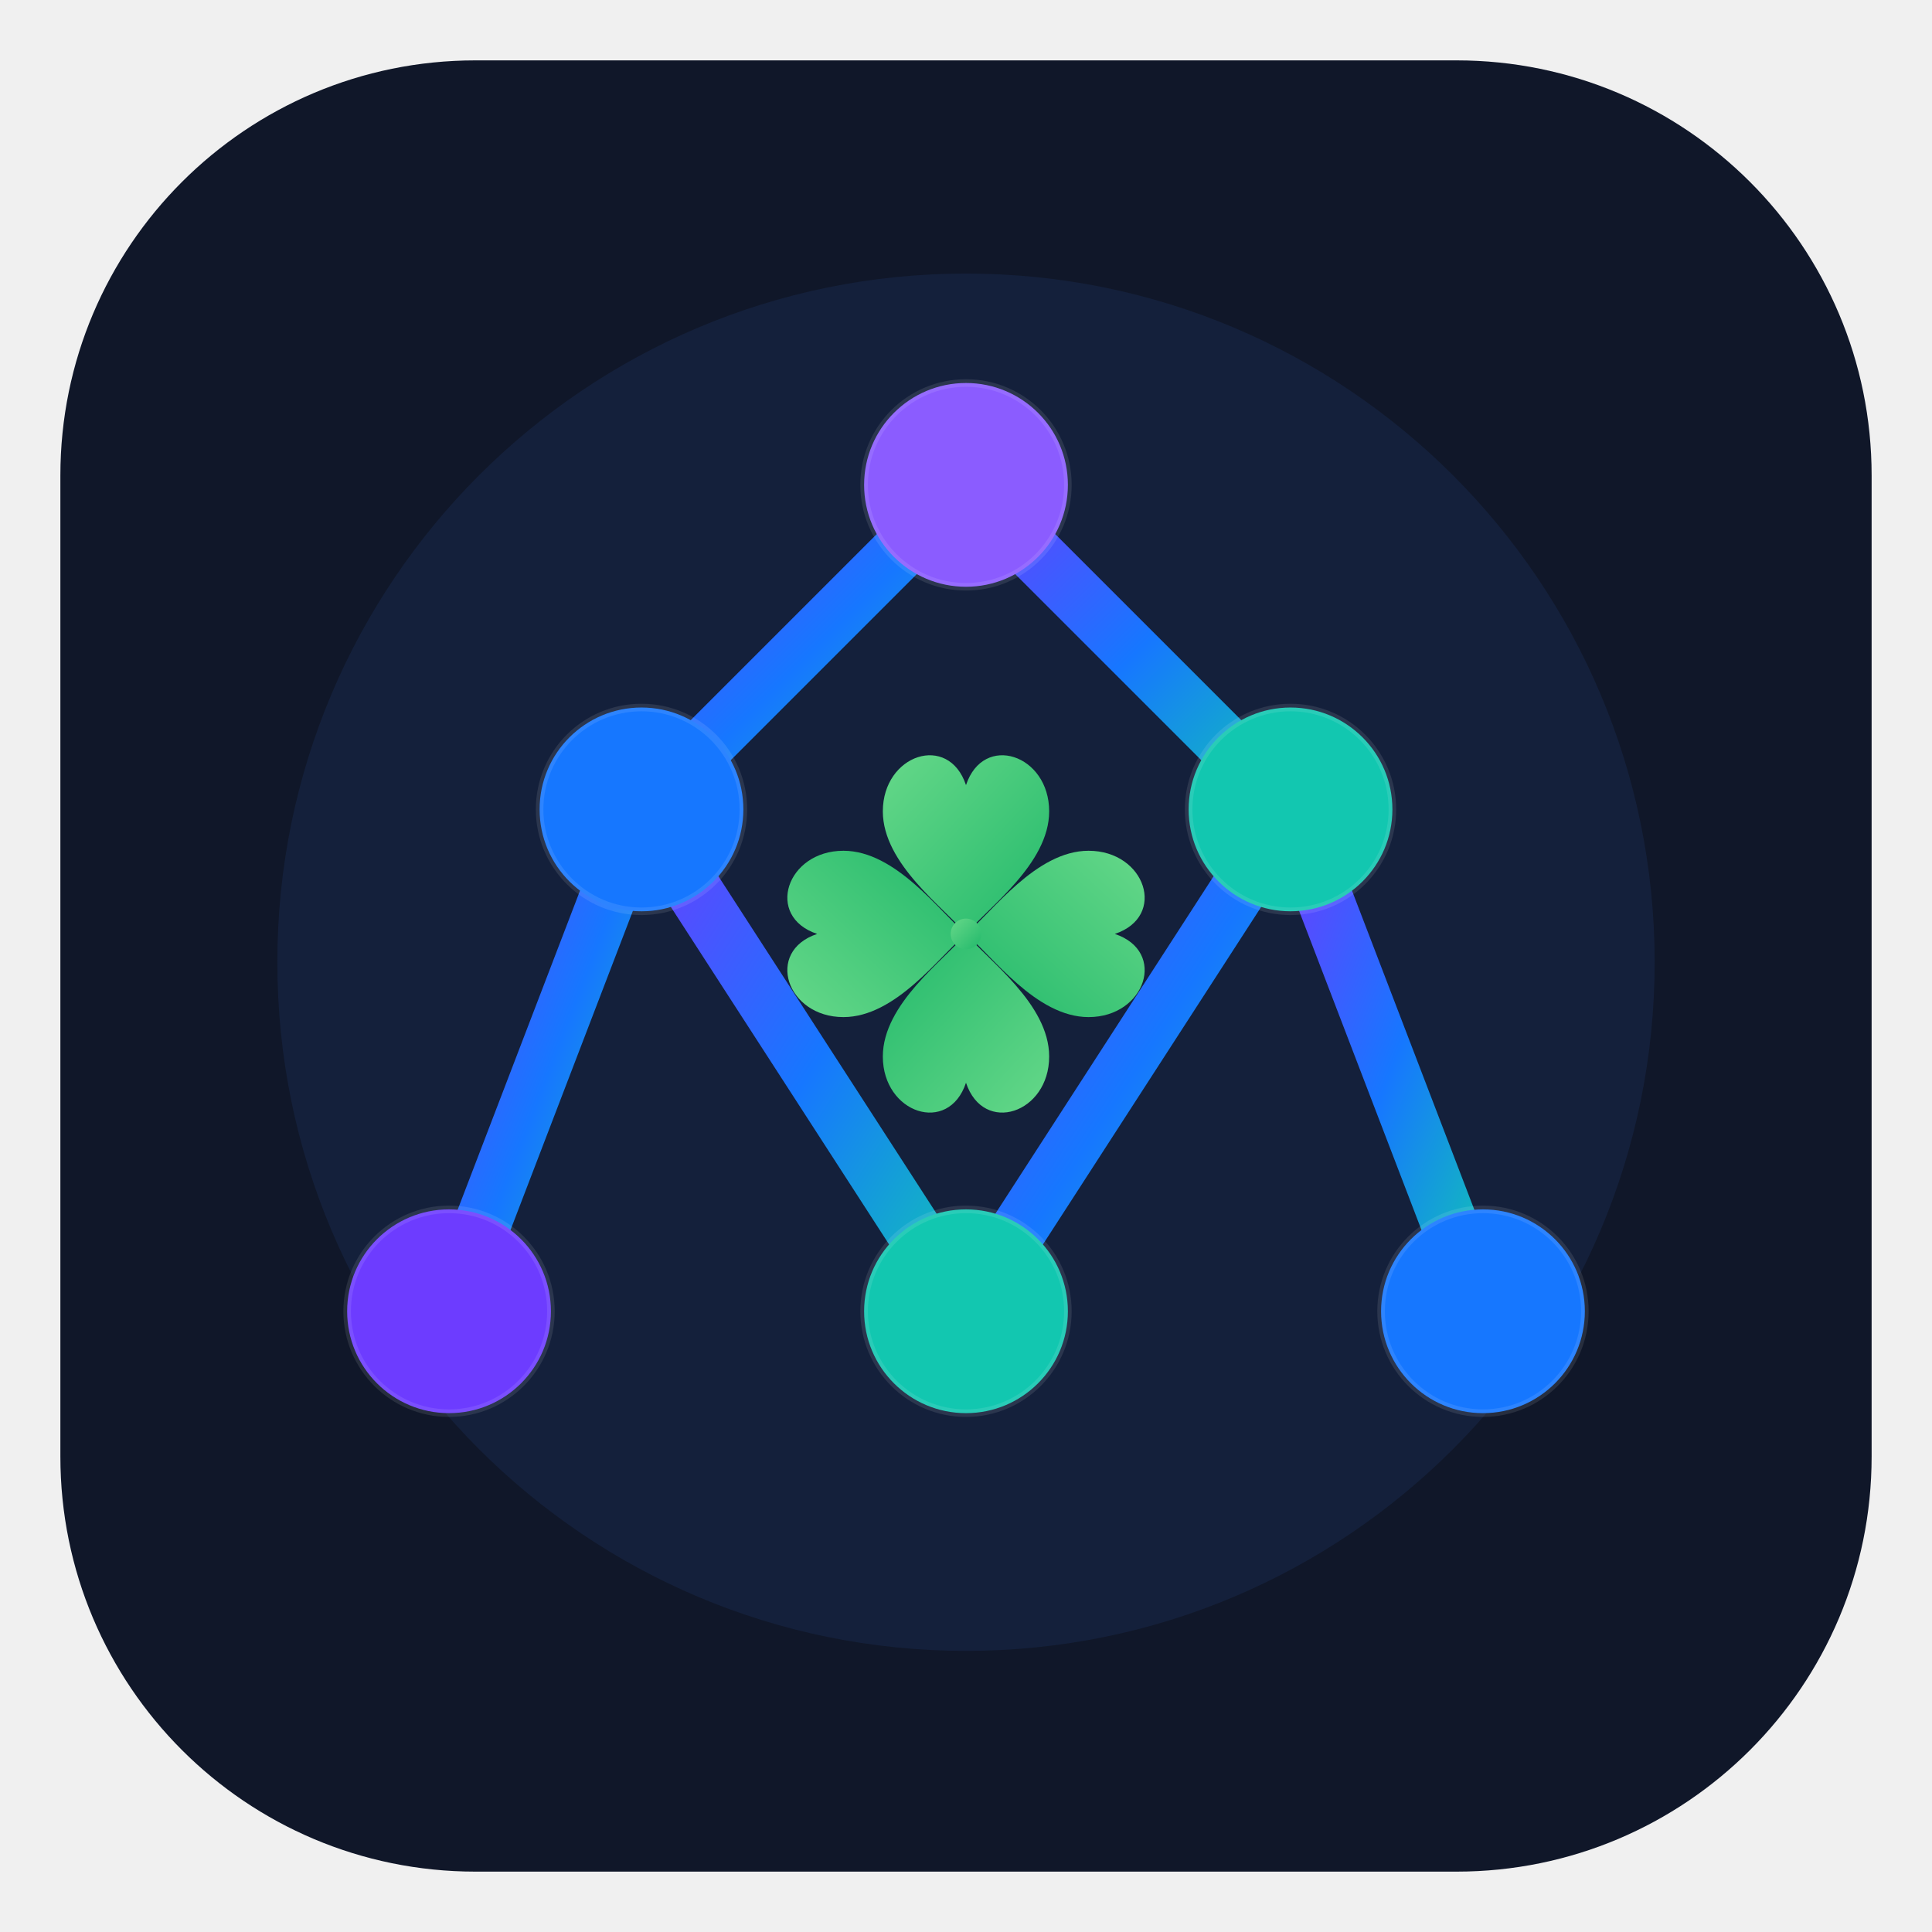
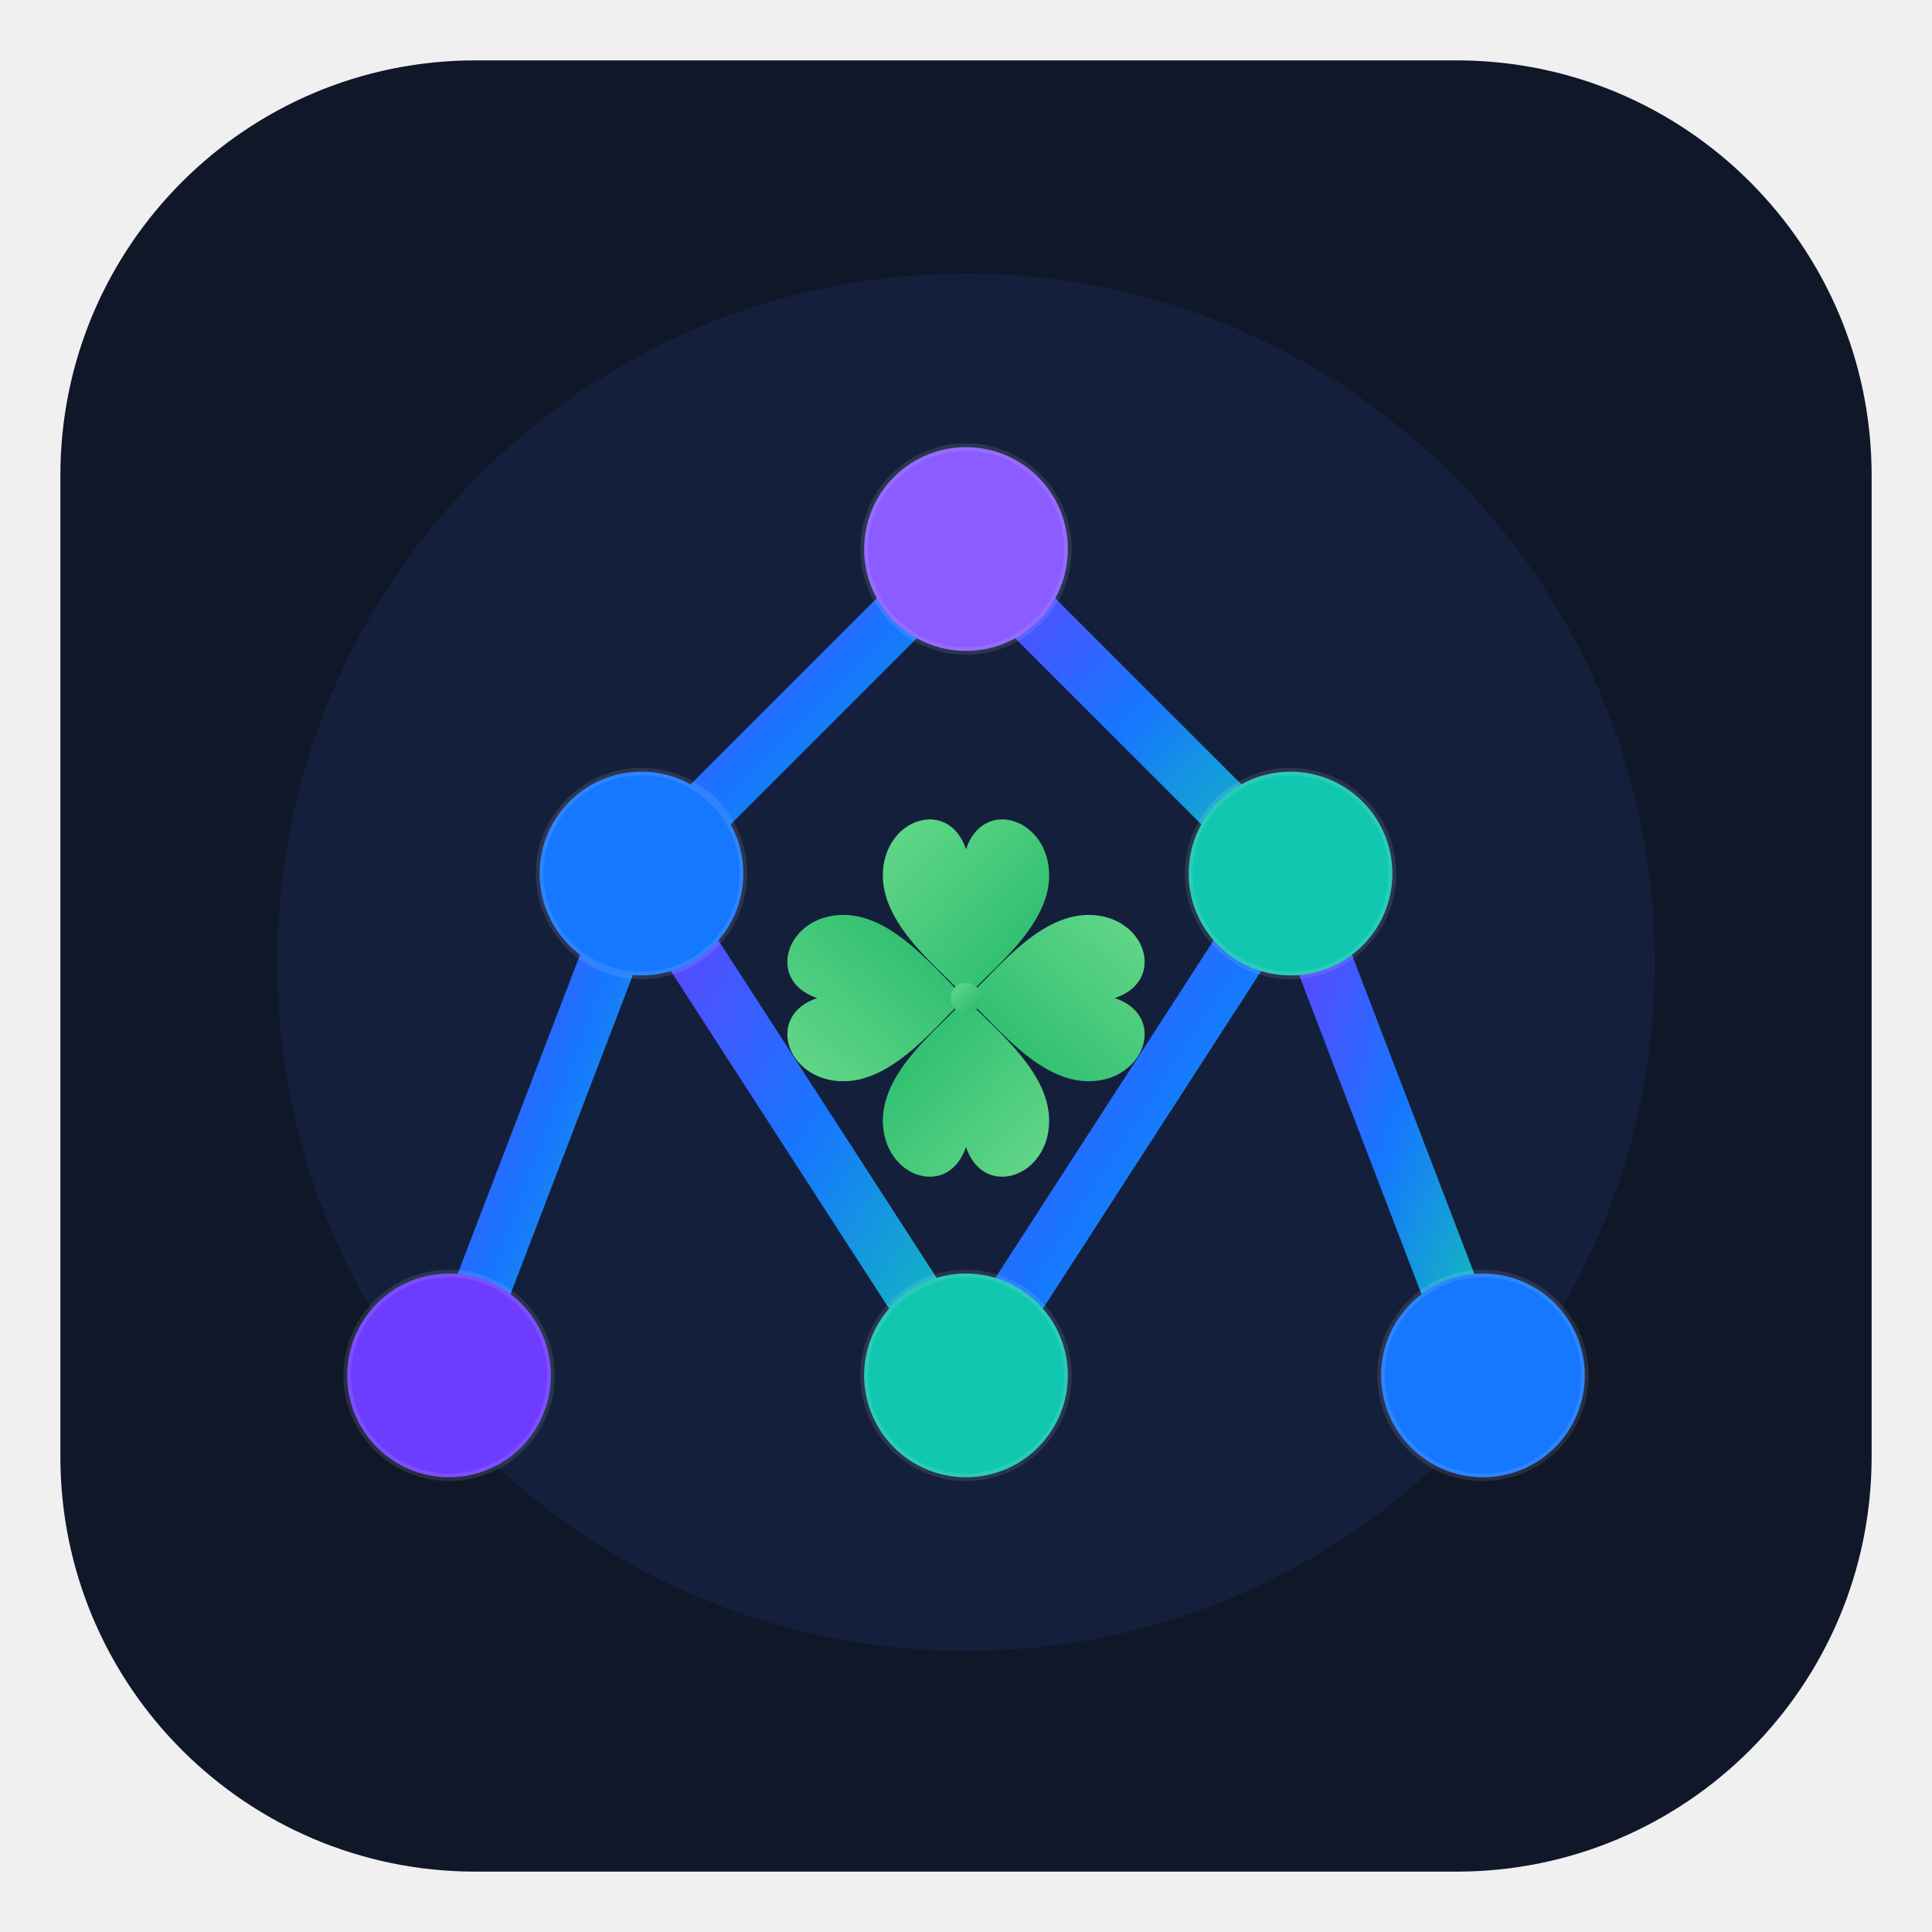
<svg xmlns="http://www.w3.org/2000/svg" width="1024" height="1024" viewBox="0 0 1024 1024">
  <defs>
    <linearGradient id="atlasGrad" x1="0" y1="0" x2="1" y2="1">
      <stop offset="0%" stop-color="#6D3CFF" />
      <stop offset="52%" stop-color="#1677FF" />
      <stop offset="100%" stop-color="#12C7B0" />
    </linearGradient>
    <linearGradient id="atlasGrad2" x1="0" y1="0" x2="1" y2="0">
      <stop offset="0%" stop-color="#8B5CFF" />
      <stop offset="100%" stop-color="#6D3CFF" />
    </linearGradient>
    <linearGradient id="cloverGrad" x1="0" y1="0" x2="1" y2="1">
      <stop offset="0%" stop-color="#66D889" />
      <stop offset="100%" stop-color="#22B96B" />
    </linearGradient>
    <filter id="softShadow" x="-30%" y="-30%" width="160%" height="160%">
      <feDropShadow dx="0" dy="8" stdDeviation="10" flood-color="#101729" flood-opacity="0.14" />
    </filter>
  </defs>
  <rect x="32" y="32" width="960" height="960" rx="220" fill="#101729" />
  <circle cx="512" cy="510" r="365" fill="#14203B" />
-   <g transform="translate(112,165) scale(2.0)">
+   <g transform="translate(112,199) scale(2.0)">
    <line x1="200" y1="46" x2="114" y2="132" stroke="url(#atlasGrad)" stroke-width="15" stroke-linecap="round" />
    <line x1="200" y1="46" x2="286" y2="132" stroke="url(#atlasGrad)" stroke-width="15" stroke-linecap="round" />
    <line x1="114" y1="132" x2="286" y2="132" stroke="url(#atlasGrad)" stroke-width="15" stroke-linecap="round" />
    <line x1="114" y1="132" x2="63" y2="265" stroke="url(#atlasGrad)" stroke-width="15" stroke-linecap="round" />
    <line x1="114" y1="132" x2="200" y2="265" stroke="url(#atlasGrad)" stroke-width="15" stroke-linecap="round" />
    <line x1="286" y1="132" x2="200" y2="265" stroke="url(#atlasGrad)" stroke-width="15" stroke-linecap="round" />
    <line x1="286" y1="132" x2="337" y2="265" stroke="url(#atlasGrad)" stroke-width="15" stroke-linecap="round" />
    <circle cx="200" cy="46" r="27" fill="#8B5CFF" stroke="#FFFFFF" stroke-opacity="0.10" stroke-width="2" />
    <circle cx="114" cy="132" r="27" fill="#1677FF" stroke="#FFFFFF" stroke-opacity="0.10" stroke-width="2" />
    <circle cx="286" cy="132" r="27" fill="#12C7B0" stroke="#FFFFFF" stroke-opacity="0.10" stroke-width="2" />
    <circle cx="63" cy="265" r="27" fill="#6D3CFF" stroke="#FFFFFF" stroke-opacity="0.10" stroke-width="2" />
    <circle cx="200" cy="265" r="27" fill="#12C7B0" stroke="#FFFFFF" stroke-opacity="0.10" stroke-width="2" />
    <circle cx="337" cy="265" r="27" fill="#1677FF" stroke="#FFFFFF" stroke-opacity="0.10" stroke-width="2" />
    <path d="M 0 0 C -10 -12 -38 -32 -38 -56 C -38 -82 -8 -92 0 -68 C 8 -92 38 -82 38 -56 C 38 -32 10 -12 0 0 Z" transform="translate(200,165) rotate(0) scale(0.58)" fill="url(#cloverGrad)" />
    <path d="M 0 0 C -10 -12 -38 -32 -38 -56 C -38 -82 -8 -92 0 -68 C 8 -92 38 -82 38 -56 C 38 -32 10 -12 0 0 Z" transform="translate(200,165) rotate(90) scale(0.58)" fill="url(#cloverGrad)" />
    <path d="M 0 0 C -10 -12 -38 -32 -38 -56 C -38 -82 -8 -92 0 -68 C 8 -92 38 -82 38 -56 C 38 -32 10 -12 0 0 Z" transform="translate(200,165) rotate(180) scale(0.58)" fill="url(#cloverGrad)" />
    <path d="M 0 0 C -10 -12 -38 -32 -38 -56 C -38 -82 -8 -92 0 -68 C 8 -92 38 -82 38 -56 C 38 -32 10 -12 0 0 Z" transform="translate(200,165) rotate(270) scale(0.58)" fill="url(#cloverGrad)" />
    <circle cx="200" cy="165" r="4.06" fill="url(#cloverGrad)" />
  </g>
</svg>
